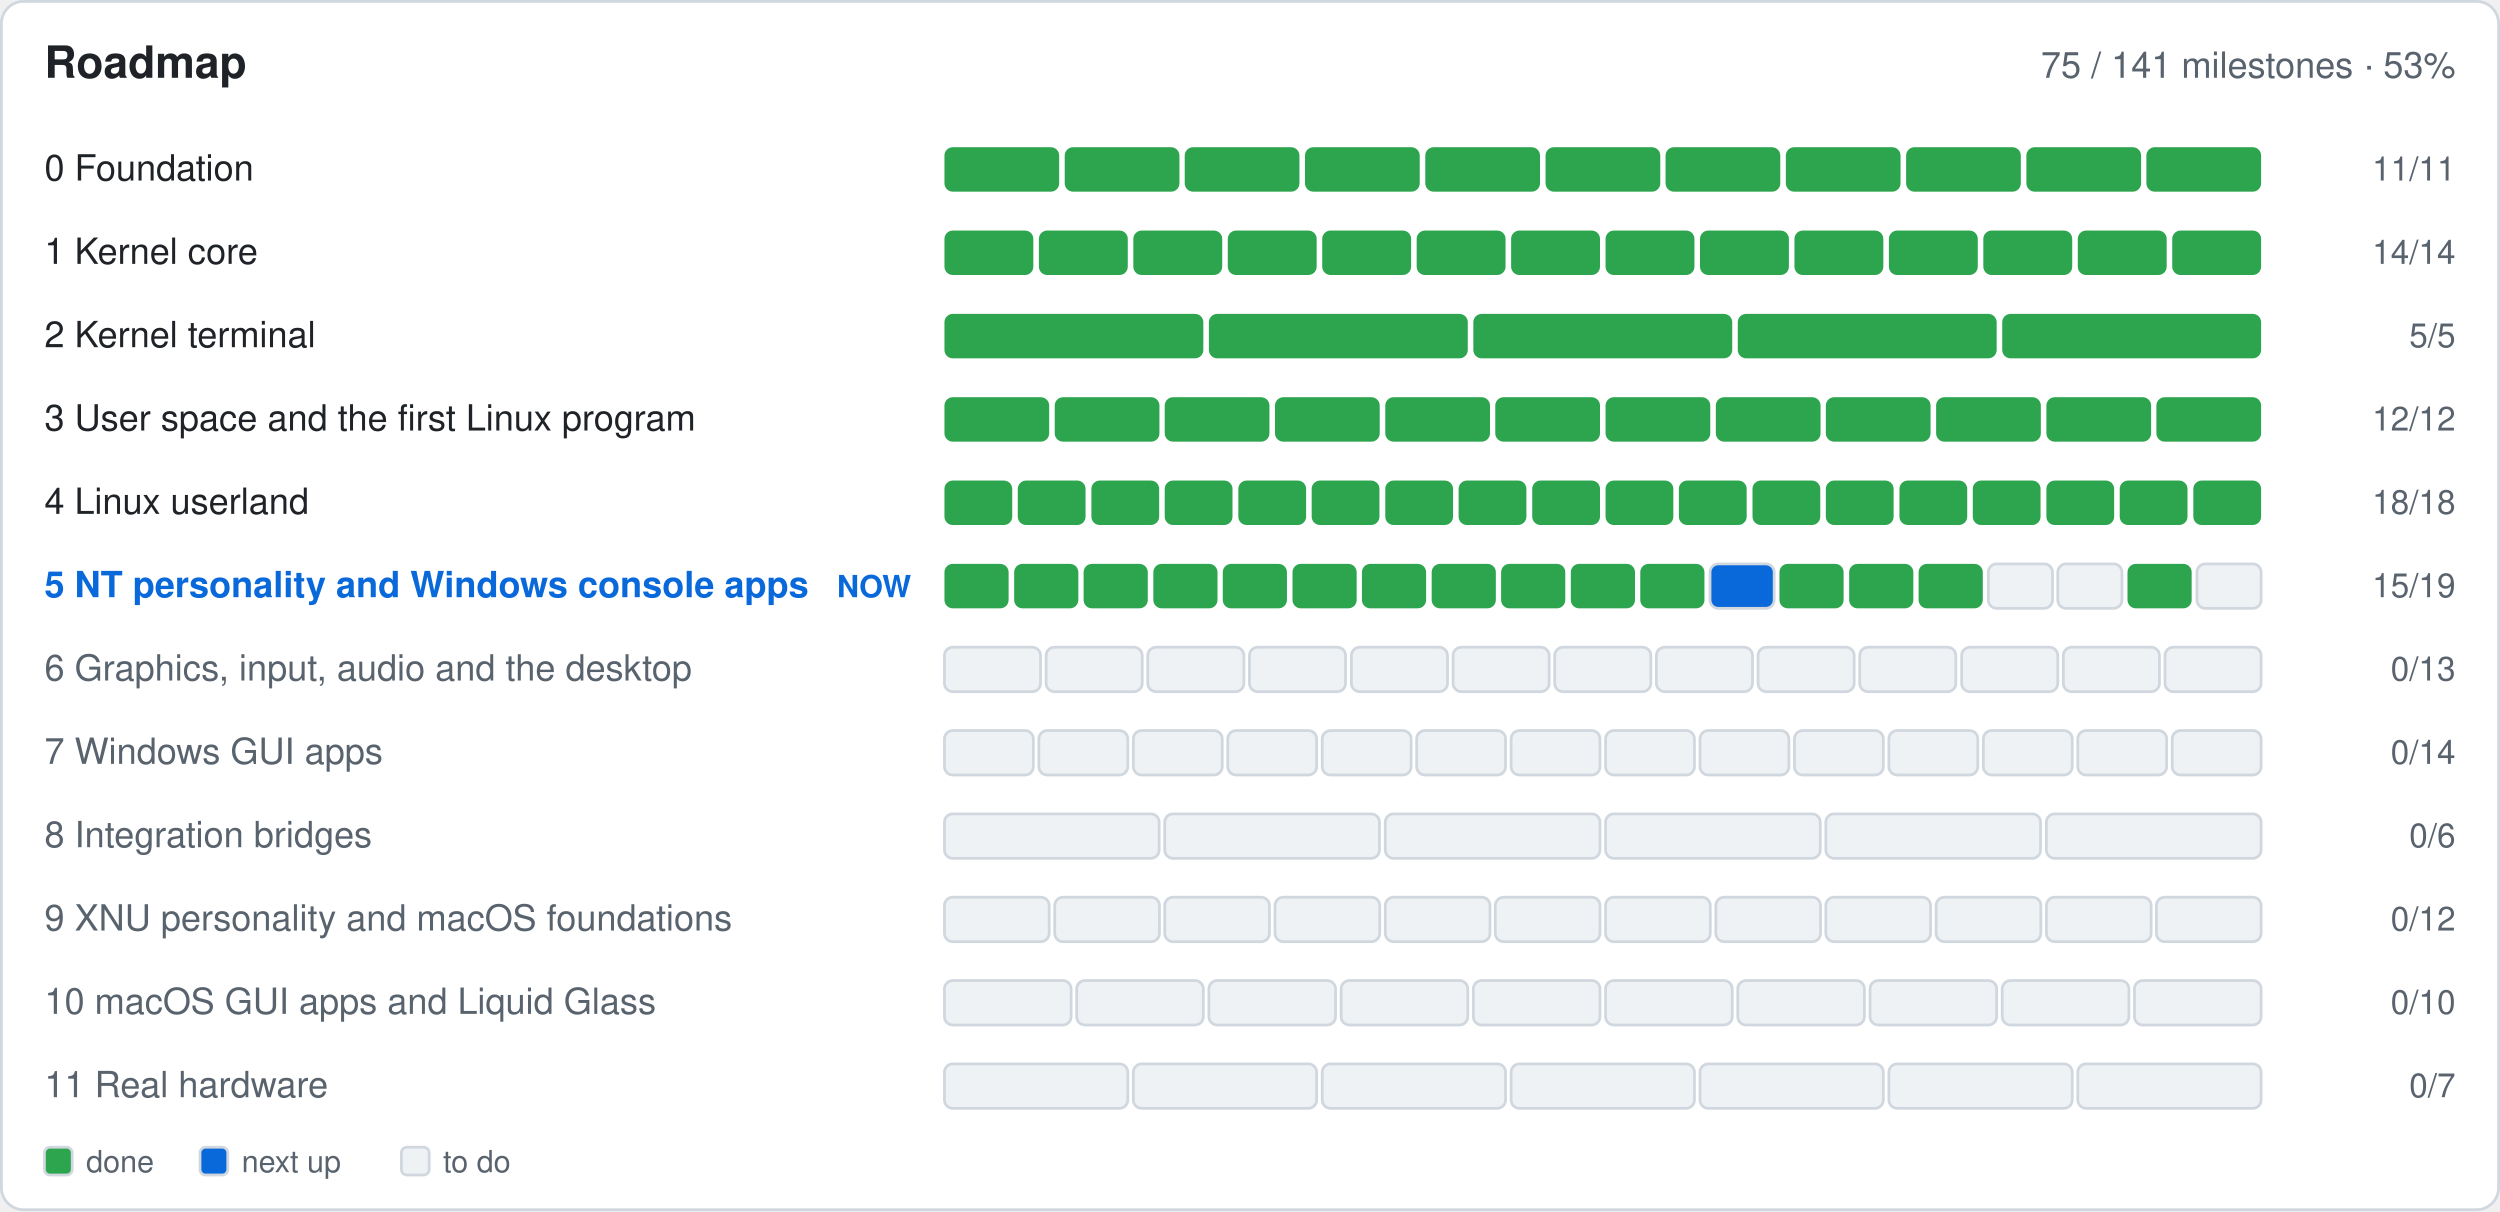
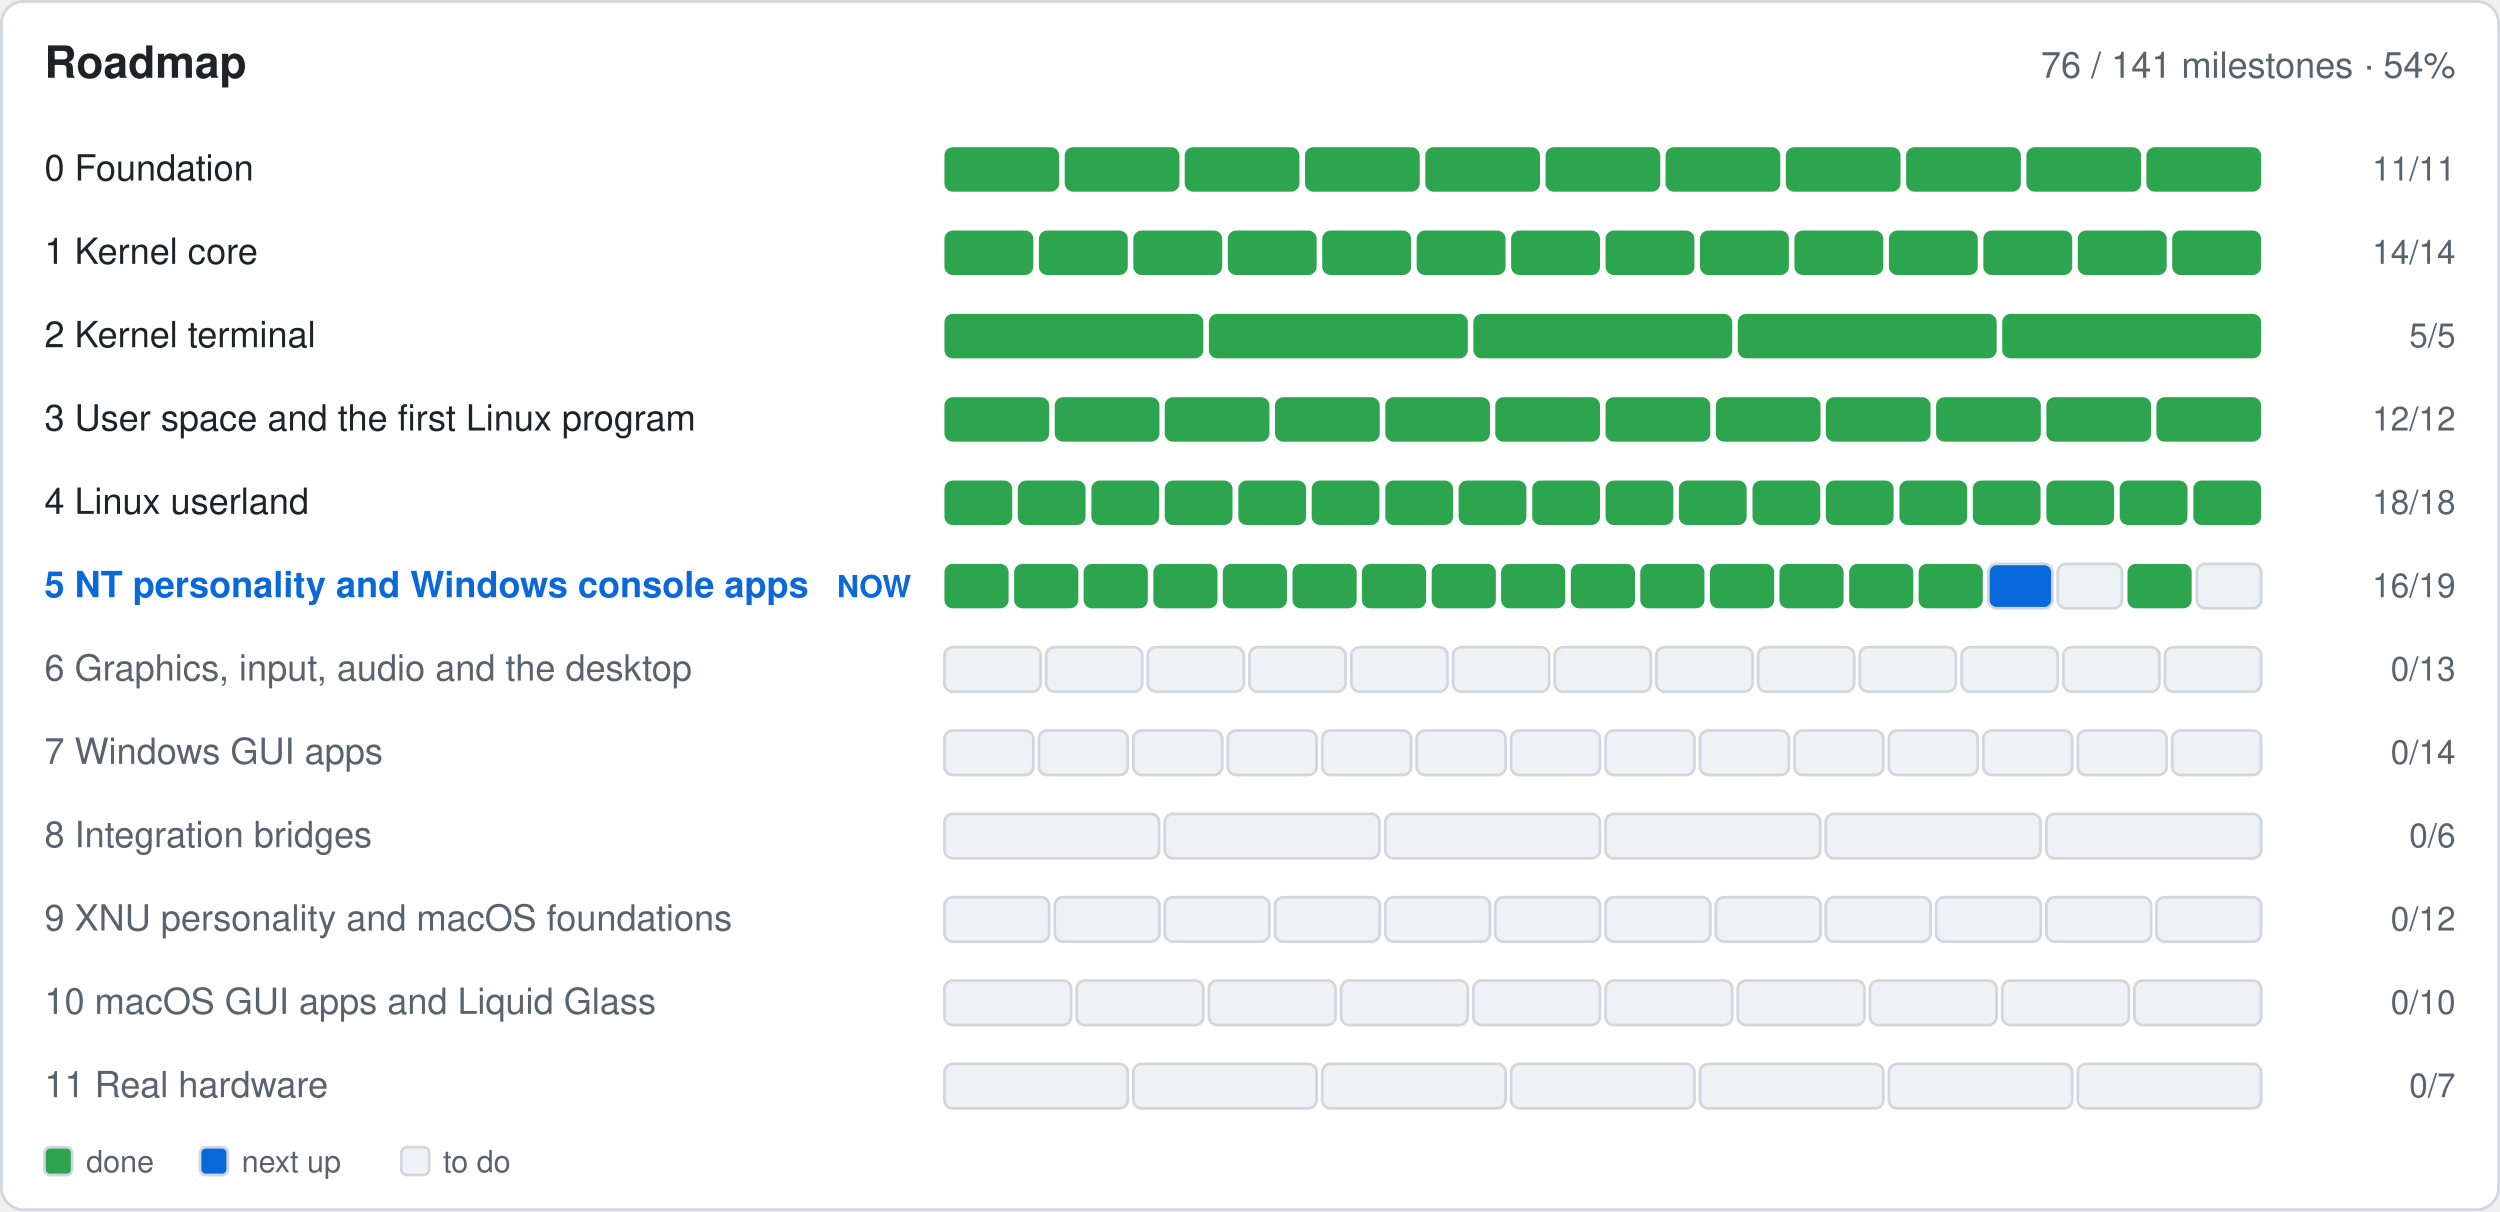
- <svg xmlns="http://www.w3.org/2000/svg" width="900" height="436" viewBox="0 0 900 436" role="img" aria-label="Roadmap: 75 of 141 milestones done">
+ <svg xmlns="http://www.w3.org/2000/svg" width="900" height="436" viewBox="0 0 900 436" role="img" aria-label="Roadmap: 76 of 141 milestones done">
  <rect x="0.5" y="0.5" width="899.0" height="435.0" fill="#ffffff" rx="8" stroke="#d0d7de" />
  <text x="16.0" y="28.0" font-family="-apple-system,BlinkMacSystemFont,'Segoe UI',Helvetica,Arial,sans-serif" font-size="16" font-weight="600" fill="#1f2328" text-anchor="start">Roadmap</text>
-   <text x="884.0" y="28.0" font-family="-apple-system,BlinkMacSystemFont,'Segoe UI',Helvetica,Arial,sans-serif" font-size="13" font-weight="400" fill="#59636e" text-anchor="end">75 / 141 milestones · 53%</text>
+   <text x="884.0" y="28.0" font-family="-apple-system,BlinkMacSystemFont,'Segoe UI',Helvetica,Arial,sans-serif" font-size="13" font-weight="400" fill="#59636e" text-anchor="end">76 / 141 milestones · 54%</text>
  <text x="16.0" y="65.0" font-family="-apple-system,BlinkMacSystemFont,'Segoe UI',Helvetica,Arial,sans-serif" font-size="13" font-weight="400" fill="#1f2328" text-anchor="start"> 0  Foundation</text>
  <g>
    <rect x="340.0" y="53.0" width="41.3" height="16.0" fill="#2da44e" rx="3" />
  </g>
  <g>
    <rect x="383.3" y="53.0" width="41.3" height="16.0" fill="#2da44e" rx="3" />
  </g>
  <g>
    <rect x="426.5" y="53.0" width="41.3" height="16.0" fill="#2da44e" rx="3" />
  </g>
  <g>
    <rect x="469.8" y="53.0" width="41.3" height="16.0" fill="#2da44e" rx="3" />
  </g>
  <g>
    <rect x="513.1" y="53.0" width="41.3" height="16.0" fill="#2da44e" rx="3" />
  </g>
  <g>
    <rect x="556.4" y="53.0" width="41.3" height="16.0" fill="#2da44e" rx="3" />
  </g>
  <g>
    <rect x="599.6" y="53.0" width="41.3" height="16.0" fill="#2da44e" rx="3" />
  </g>
  <g>
    <rect x="642.9" y="53.0" width="41.3" height="16.0" fill="#2da44e" rx="3" />
  </g>
  <g>
    <rect x="686.2" y="53.0" width="41.3" height="16.0" fill="#2da44e" rx="3" />
  </g>
  <g>
    <rect x="729.5" y="53.0" width="41.3" height="16.0" fill="#2da44e" rx="3" />
  </g>
  <g>
    <rect x="772.7" y="53.0" width="41.3" height="16.0" fill="#2da44e" rx="3" />
  </g>
  <text x="884.0" y="65.0" font-family="-apple-system,BlinkMacSystemFont,'Segoe UI',Helvetica,Arial,sans-serif" font-size="12" font-weight="400" fill="#59636e" text-anchor="end">11/11</text>
  <text x="16.0" y="95.0" font-family="-apple-system,BlinkMacSystemFont,'Segoe UI',Helvetica,Arial,sans-serif" font-size="13" font-weight="400" fill="#1f2328" text-anchor="start"> 1  Kernel core</text>
  <g>
    <rect x="340.0" y="83.0" width="32.0" height="16.0" fill="#2da44e" rx="3" />
  </g>
  <g>
    <rect x="374.0" y="83.0" width="32.0" height="16.0" fill="#2da44e" rx="3" />
  </g>
  <g>
    <rect x="408.0" y="83.0" width="32.0" height="16.0" fill="#2da44e" rx="3" />
  </g>
  <g>
    <rect x="442.0" y="83.0" width="32.0" height="16.0" fill="#2da44e" rx="3" />
  </g>
  <g>
    <rect x="476.0" y="83.0" width="32.0" height="16.0" fill="#2da44e" rx="3" />
  </g>
  <g>
    <rect x="510.0" y="83.0" width="32.0" height="16.0" fill="#2da44e" rx="3" />
  </g>
  <g>
    <rect x="544.0" y="83.0" width="32.0" height="16.0" fill="#2da44e" rx="3" />
  </g>
  <g>
    <rect x="578.0" y="83.0" width="32.0" height="16.0" fill="#2da44e" rx="3" />
  </g>
  <g>
    <rect x="612.0" y="83.0" width="32.0" height="16.0" fill="#2da44e" rx="3" />
  </g>
  <g>
    <rect x="646.0" y="83.0" width="32.0" height="16.0" fill="#2da44e" rx="3" />
  </g>
  <g>
    <rect x="680.0" y="83.0" width="32.0" height="16.0" fill="#2da44e" rx="3" />
  </g>
  <g>
    <rect x="714.0" y="83.0" width="32.0" height="16.0" fill="#2da44e" rx="3" />
  </g>
  <g>
    <rect x="748.0" y="83.0" width="32.0" height="16.0" fill="#2da44e" rx="3" />
  </g>
  <g>
    <rect x="782.0" y="83.0" width="32.0" height="16.0" fill="#2da44e" rx="3" />
  </g>
  <text x="884.0" y="95.0" font-family="-apple-system,BlinkMacSystemFont,'Segoe UI',Helvetica,Arial,sans-serif" font-size="12" font-weight="400" fill="#59636e" text-anchor="end">14/14</text>
  <text x="16.0" y="125.0" font-family="-apple-system,BlinkMacSystemFont,'Segoe UI',Helvetica,Arial,sans-serif" font-size="13" font-weight="400" fill="#1f2328" text-anchor="start"> 2  Kernel terminal</text>
  <g>
    <rect x="340.0" y="113.0" width="93.2" height="16.0" fill="#2da44e" rx="3" />
  </g>
  <g>
    <rect x="435.2" y="113.0" width="93.2" height="16.0" fill="#2da44e" rx="3" />
  </g>
  <g>
    <rect x="530.4" y="113.0" width="93.2" height="16.0" fill="#2da44e" rx="3" />
  </g>
  <g>
    <rect x="625.6" y="113.0" width="93.2" height="16.0" fill="#2da44e" rx="3" />
  </g>
  <g>
    <rect x="720.8" y="113.0" width="93.2" height="16.0" fill="#2da44e" rx="3" />
  </g>
  <text x="884.0" y="125.0" font-family="-apple-system,BlinkMacSystemFont,'Segoe UI',Helvetica,Arial,sans-serif" font-size="12" font-weight="400" fill="#59636e" text-anchor="end">5/5</text>
  <text x="16.0" y="155.0" font-family="-apple-system,BlinkMacSystemFont,'Segoe UI',Helvetica,Arial,sans-serif" font-size="13" font-weight="400" fill="#1f2328" text-anchor="start"> 3  User space and the first Linux program</text>
  <g>
    <rect x="340.0" y="143.0" width="37.7" height="16.0" fill="#2da44e" rx="3" />
  </g>
  <g>
    <rect x="379.7" y="143.0" width="37.7" height="16.0" fill="#2da44e" rx="3" />
  </g>
  <g>
    <rect x="419.3" y="143.0" width="37.7" height="16.0" fill="#2da44e" rx="3" />
  </g>
  <g>
    <rect x="459.0" y="143.0" width="37.7" height="16.0" fill="#2da44e" rx="3" />
  </g>
  <g>
    <rect x="498.7" y="143.0" width="37.7" height="16.0" fill="#2da44e" rx="3" />
  </g>
  <g>
    <rect x="538.3" y="143.0" width="37.7" height="16.0" fill="#2da44e" rx="3" />
  </g>
  <g>
    <rect x="578.0" y="143.0" width="37.7" height="16.0" fill="#2da44e" rx="3" />
  </g>
  <g>
    <rect x="617.7" y="143.0" width="37.7" height="16.0" fill="#2da44e" rx="3" />
  </g>
  <g>
    <rect x="657.3" y="143.0" width="37.7" height="16.0" fill="#2da44e" rx="3" />
  </g>
  <g>
    <rect x="697.0" y="143.0" width="37.7" height="16.0" fill="#2da44e" rx="3" />
  </g>
  <g>
    <rect x="736.7" y="143.0" width="37.7" height="16.0" fill="#2da44e" rx="3" />
  </g>
  <g>
    <rect x="776.3" y="143.0" width="37.7" height="16.0" fill="#2da44e" rx="3" />
  </g>
  <text x="884.0" y="155.0" font-family="-apple-system,BlinkMacSystemFont,'Segoe UI',Helvetica,Arial,sans-serif" font-size="12" font-weight="400" fill="#59636e" text-anchor="end">12/12</text>
  <text x="16.0" y="185.0" font-family="-apple-system,BlinkMacSystemFont,'Segoe UI',Helvetica,Arial,sans-serif" font-size="13" font-weight="400" fill="#1f2328" text-anchor="start"> 4  Linux userland</text>
  <g>
    <rect x="340.0" y="173.0" width="24.4" height="16.0" fill="#2da44e" rx="3" />
  </g>
  <g>
    <rect x="366.4" y="173.0" width="24.4" height="16.0" fill="#2da44e" rx="3" />
  </g>
  <g>
    <rect x="392.9" y="173.0" width="24.4" height="16.0" fill="#2da44e" rx="3" />
  </g>
  <g>
    <rect x="419.3" y="173.0" width="24.4" height="16.0" fill="#2da44e" rx="3" />
  </g>
  <g>
    <rect x="445.8" y="173.0" width="24.4" height="16.0" fill="#2da44e" rx="3" />
  </g>
  <g>
    <rect x="472.2" y="173.0" width="24.4" height="16.0" fill="#2da44e" rx="3" />
  </g>
  <g>
    <rect x="498.7" y="173.0" width="24.4" height="16.0" fill="#2da44e" rx="3" />
  </g>
  <g>
    <rect x="525.1" y="173.0" width="24.4" height="16.0" fill="#2da44e" rx="3" />
  </g>
  <g>
    <rect x="551.6" y="173.0" width="24.4" height="16.0" fill="#2da44e" rx="3" />
  </g>
  <g>
    <rect x="578.0" y="173.0" width="24.4" height="16.0" fill="#2da44e" rx="3" />
  </g>
  <g>
    <rect x="604.4" y="173.0" width="24.4" height="16.0" fill="#2da44e" rx="3" />
  </g>
  <g>
    <rect x="630.9" y="173.0" width="24.4" height="16.0" fill="#2da44e" rx="3" />
  </g>
  <g>
    <rect x="657.3" y="173.0" width="24.4" height="16.0" fill="#2da44e" rx="3" />
  </g>
  <g>
    <rect x="683.8" y="173.0" width="24.4" height="16.0" fill="#2da44e" rx="3" />
  </g>
  <g>
    <rect x="710.2" y="173.0" width="24.4" height="16.0" fill="#2da44e" rx="3" />
  </g>
  <g>
    <rect x="736.7" y="173.0" width="24.4" height="16.0" fill="#2da44e" rx="3" />
  </g>
  <g>
    <rect x="763.1" y="173.0" width="24.4" height="16.0" fill="#2da44e" rx="3" />
  </g>
  <g>
    <rect x="789.6" y="173.0" width="24.4" height="16.0" fill="#2da44e" rx="3" />
  </g>
  <text x="884.0" y="185.0" font-family="-apple-system,BlinkMacSystemFont,'Segoe UI',Helvetica,Arial,sans-serif" font-size="12" font-weight="400" fill="#59636e" text-anchor="end">18/18</text>
  <text x="16.0" y="215.0" font-family="-apple-system,BlinkMacSystemFont,'Segoe UI',Helvetica,Arial,sans-serif" font-size="13" font-weight="600" fill="#0969da" text-anchor="start"> 5  NT personality and Windows console apps</text>
  <text x="328.0" y="215.0" font-family="-apple-system,BlinkMacSystemFont,'Segoe UI',Helvetica,Arial,sans-serif" font-size="11" font-weight="600" fill="#0969da" text-anchor="end">NOW</text>
  <g>
    <rect x="340.0" y="203.0" width="23.1" height="16.0" fill="#2da44e" rx="3" />
  </g>
  <g>
    <rect x="365.1" y="203.0" width="23.1" height="16.0" fill="#2da44e" rx="3" />
  </g>
  <g>
    <rect x="390.1" y="203.0" width="23.1" height="16.0" fill="#2da44e" rx="3" />
  </g>
  <g>
    <rect x="415.2" y="203.0" width="23.1" height="16.0" fill="#2da44e" rx="3" />
  </g>
  <g>
    <rect x="440.2" y="203.0" width="23.1" height="16.0" fill="#2da44e" rx="3" />
  </g>
  <g>
    <rect x="465.3" y="203.0" width="23.1" height="16.0" fill="#2da44e" rx="3" />
  </g>
  <g>
    <rect x="490.3" y="203.0" width="23.1" height="16.0" fill="#2da44e" rx="3" />
  </g>
  <g>
    <rect x="515.4" y="203.0" width="23.1" height="16.0" fill="#2da44e" rx="3" />
  </g>
  <g>
    <rect x="540.4" y="203.0" width="23.1" height="16.0" fill="#2da44e" rx="3" />
  </g>
  <g>
    <rect x="565.5" y="203.0" width="23.1" height="16.0" fill="#2da44e" rx="3" />
  </g>
  <g>
    <rect x="590.5" y="203.0" width="23.1" height="16.0" fill="#2da44e" rx="3" />
  </g>
  <g>
-     <rect x="615.6" y="203.0" width="23.1" height="16.0" fill="#0969da" rx="3" stroke="#d0d7de" />
+     <rect x="615.6" y="203.0" width="23.1" height="16.0" fill="#2da44e" rx="3" />
  </g>
  <g>
    <rect x="640.6" y="203.0" width="23.1" height="16.0" fill="#2da44e" rx="3" />
  </g>
  <g>
    <rect x="665.7" y="203.0" width="23.1" height="16.0" fill="#2da44e" rx="3" />
  </g>
  <g>
    <rect x="690.7" y="203.0" width="23.1" height="16.0" fill="#2da44e" rx="3" />
  </g>
  <g>
-     <rect x="715.8" y="203.0" width="23.1" height="16.0" fill="#eff2f5" rx="3" stroke="#d0d7de" />
+     <rect x="715.8" y="203.0" width="23.1" height="16.0" fill="#0969da" rx="3" stroke="#d0d7de" />
  </g>
  <g>
    <rect x="740.8" y="203.0" width="23.1" height="16.0" fill="#eff2f5" rx="3" stroke="#d0d7de" />
  </g>
  <g>
    <rect x="765.9" y="203.0" width="23.1" height="16.0" fill="#2da44e" rx="3" />
  </g>
  <g>
    <rect x="790.9" y="203.0" width="23.1" height="16.0" fill="#eff2f5" rx="3" stroke="#d0d7de" />
  </g>
-   <text x="884.0" y="215.0" font-family="-apple-system,BlinkMacSystemFont,'Segoe UI',Helvetica,Arial,sans-serif" font-size="12" font-weight="400" fill="#59636e" text-anchor="end">15/19</text>
+   <text x="884.0" y="215.0" font-family="-apple-system,BlinkMacSystemFont,'Segoe UI',Helvetica,Arial,sans-serif" font-size="12" font-weight="400" fill="#59636e" text-anchor="end">16/19</text>
  <text x="16.0" y="245.0" font-family="-apple-system,BlinkMacSystemFont,'Segoe UI',Helvetica,Arial,sans-serif" font-size="13" font-weight="400" fill="#59636e" text-anchor="start"> 6  Graphics, input, audio and the desktop</text>
  <g>
    <rect x="340.0" y="233.0" width="34.6" height="16.0" fill="#eff2f5" rx="3" stroke="#d0d7de" />
  </g>
  <g>
    <rect x="376.6" y="233.0" width="34.6" height="16.0" fill="#eff2f5" rx="3" stroke="#d0d7de" />
  </g>
  <g>
    <rect x="413.2" y="233.0" width="34.6" height="16.0" fill="#eff2f5" rx="3" stroke="#d0d7de" />
  </g>
  <g>
    <rect x="449.8" y="233.0" width="34.6" height="16.0" fill="#eff2f5" rx="3" stroke="#d0d7de" />
  </g>
  <g>
    <rect x="486.5" y="233.0" width="34.6" height="16.0" fill="#eff2f5" rx="3" stroke="#d0d7de" />
  </g>
  <g>
    <rect x="523.1" y="233.0" width="34.6" height="16.0" fill="#eff2f5" rx="3" stroke="#d0d7de" />
  </g>
  <g>
    <rect x="559.7" y="233.0" width="34.6" height="16.0" fill="#eff2f5" rx="3" stroke="#d0d7de" />
  </g>
  <g>
    <rect x="596.3" y="233.0" width="34.6" height="16.0" fill="#eff2f5" rx="3" stroke="#d0d7de" />
  </g>
  <g>
    <rect x="632.9" y="233.0" width="34.6" height="16.0" fill="#eff2f5" rx="3" stroke="#d0d7de" />
  </g>
  <g>
    <rect x="669.5" y="233.0" width="34.6" height="16.0" fill="#eff2f5" rx="3" stroke="#d0d7de" />
  </g>
  <g>
    <rect x="706.2" y="233.0" width="34.6" height="16.0" fill="#eff2f5" rx="3" stroke="#d0d7de" />
  </g>
  <g>
    <rect x="742.8" y="233.0" width="34.6" height="16.0" fill="#eff2f5" rx="3" stroke="#d0d7de" />
  </g>
  <g>
    <rect x="779.4" y="233.0" width="34.6" height="16.0" fill="#eff2f5" rx="3" stroke="#d0d7de" />
  </g>
  <text x="884.0" y="245.0" font-family="-apple-system,BlinkMacSystemFont,'Segoe UI',Helvetica,Arial,sans-serif" font-size="12" font-weight="400" fill="#59636e" text-anchor="end">0/13</text>
  <text x="16.0" y="275.0" font-family="-apple-system,BlinkMacSystemFont,'Segoe UI',Helvetica,Arial,sans-serif" font-size="13" font-weight="400" fill="#59636e" text-anchor="start"> 7  Windows GUI apps</text>
  <g>
    <rect x="340.0" y="263.0" width="32.0" height="16.0" fill="#eff2f5" rx="3" stroke="#d0d7de" />
  </g>
  <g>
    <rect x="374.0" y="263.0" width="32.0" height="16.0" fill="#eff2f5" rx="3" stroke="#d0d7de" />
  </g>
  <g>
    <rect x="408.0" y="263.0" width="32.0" height="16.0" fill="#eff2f5" rx="3" stroke="#d0d7de" />
  </g>
  <g>
    <rect x="442.0" y="263.0" width="32.0" height="16.0" fill="#eff2f5" rx="3" stroke="#d0d7de" />
  </g>
  <g>
    <rect x="476.0" y="263.0" width="32.0" height="16.0" fill="#eff2f5" rx="3" stroke="#d0d7de" />
  </g>
  <g>
    <rect x="510.0" y="263.0" width="32.0" height="16.0" fill="#eff2f5" rx="3" stroke="#d0d7de" />
  </g>
  <g>
    <rect x="544.0" y="263.0" width="32.0" height="16.0" fill="#eff2f5" rx="3" stroke="#d0d7de" />
  </g>
  <g>
    <rect x="578.0" y="263.0" width="32.0" height="16.0" fill="#eff2f5" rx="3" stroke="#d0d7de" />
  </g>
  <g>
    <rect x="612.0" y="263.0" width="32.0" height="16.0" fill="#eff2f5" rx="3" stroke="#d0d7de" />
  </g>
  <g>
    <rect x="646.0" y="263.0" width="32.0" height="16.0" fill="#eff2f5" rx="3" stroke="#d0d7de" />
  </g>
  <g>
    <rect x="680.0" y="263.0" width="32.0" height="16.0" fill="#eff2f5" rx="3" stroke="#d0d7de" />
  </g>
  <g>
    <rect x="714.0" y="263.0" width="32.0" height="16.0" fill="#eff2f5" rx="3" stroke="#d0d7de" />
  </g>
  <g>
    <rect x="748.0" y="263.0" width="32.0" height="16.0" fill="#eff2f5" rx="3" stroke="#d0d7de" />
  </g>
  <g>
    <rect x="782.0" y="263.0" width="32.0" height="16.0" fill="#eff2f5" rx="3" stroke="#d0d7de" />
  </g>
  <text x="884.0" y="275.0" font-family="-apple-system,BlinkMacSystemFont,'Segoe UI',Helvetica,Arial,sans-serif" font-size="12" font-weight="400" fill="#59636e" text-anchor="end">0/14</text>
  <text x="16.0" y="305.0" font-family="-apple-system,BlinkMacSystemFont,'Segoe UI',Helvetica,Arial,sans-serif" font-size="13" font-weight="400" fill="#59636e" text-anchor="start"> 8  Integration bridges</text>
  <g>
    <rect x="340.0" y="293.0" width="77.3" height="16.0" fill="#eff2f5" rx="3" stroke="#d0d7de" />
  </g>
  <g>
    <rect x="419.3" y="293.0" width="77.3" height="16.0" fill="#eff2f5" rx="3" stroke="#d0d7de" />
  </g>
  <g>
    <rect x="498.7" y="293.0" width="77.3" height="16.0" fill="#eff2f5" rx="3" stroke="#d0d7de" />
  </g>
  <g>
    <rect x="578.0" y="293.0" width="77.3" height="16.0" fill="#eff2f5" rx="3" stroke="#d0d7de" />
  </g>
  <g>
    <rect x="657.3" y="293.0" width="77.3" height="16.0" fill="#eff2f5" rx="3" stroke="#d0d7de" />
  </g>
  <g>
    <rect x="736.7" y="293.0" width="77.3" height="16.0" fill="#eff2f5" rx="3" stroke="#d0d7de" />
  </g>
  <text x="884.0" y="305.0" font-family="-apple-system,BlinkMacSystemFont,'Segoe UI',Helvetica,Arial,sans-serif" font-size="12" font-weight="400" fill="#59636e" text-anchor="end">0/6</text>
  <text x="16.0" y="335.0" font-family="-apple-system,BlinkMacSystemFont,'Segoe UI',Helvetica,Arial,sans-serif" font-size="13" font-weight="400" fill="#59636e" text-anchor="start"> 9  XNU personality and macOS foundations</text>
  <g>
    <rect x="340.0" y="323.0" width="37.7" height="16.0" fill="#eff2f5" rx="3" stroke="#d0d7de" />
  </g>
  <g>
    <rect x="379.7" y="323.0" width="37.7" height="16.0" fill="#eff2f5" rx="3" stroke="#d0d7de" />
  </g>
  <g>
    <rect x="419.3" y="323.0" width="37.7" height="16.0" fill="#eff2f5" rx="3" stroke="#d0d7de" />
  </g>
  <g>
    <rect x="459.0" y="323.0" width="37.7" height="16.0" fill="#eff2f5" rx="3" stroke="#d0d7de" />
  </g>
  <g>
    <rect x="498.7" y="323.0" width="37.7" height="16.0" fill="#eff2f5" rx="3" stroke="#d0d7de" />
  </g>
  <g>
    <rect x="538.3" y="323.0" width="37.7" height="16.0" fill="#eff2f5" rx="3" stroke="#d0d7de" />
  </g>
  <g>
    <rect x="578.0" y="323.0" width="37.7" height="16.0" fill="#eff2f5" rx="3" stroke="#d0d7de" />
  </g>
  <g>
    <rect x="617.7" y="323.0" width="37.7" height="16.0" fill="#eff2f5" rx="3" stroke="#d0d7de" />
  </g>
  <g>
    <rect x="657.3" y="323.0" width="37.7" height="16.0" fill="#eff2f5" rx="3" stroke="#d0d7de" />
  </g>
  <g>
    <rect x="697.0" y="323.0" width="37.7" height="16.0" fill="#eff2f5" rx="3" stroke="#d0d7de" />
  </g>
  <g>
    <rect x="736.7" y="323.0" width="37.7" height="16.0" fill="#eff2f5" rx="3" stroke="#d0d7de" />
  </g>
  <g>
    <rect x="776.3" y="323.0" width="37.7" height="16.0" fill="#eff2f5" rx="3" stroke="#d0d7de" />
  </g>
  <text x="884.0" y="335.0" font-family="-apple-system,BlinkMacSystemFont,'Segoe UI',Helvetica,Arial,sans-serif" font-size="12" font-weight="400" fill="#59636e" text-anchor="end">0/12</text>
  <text x="16.0" y="365.0" font-family="-apple-system,BlinkMacSystemFont,'Segoe UI',Helvetica,Arial,sans-serif" font-size="13" font-weight="400" fill="#59636e" text-anchor="start">10  macOS GUI apps and Liquid Glass</text>
  <g>
    <rect x="340.0" y="353.0" width="45.6" height="16.0" fill="#eff2f5" rx="3" stroke="#d0d7de" />
  </g>
  <g>
    <rect x="387.6" y="353.0" width="45.6" height="16.0" fill="#eff2f5" rx="3" stroke="#d0d7de" />
  </g>
  <g>
    <rect x="435.2" y="353.0" width="45.6" height="16.0" fill="#eff2f5" rx="3" stroke="#d0d7de" />
  </g>
  <g>
    <rect x="482.8" y="353.0" width="45.6" height="16.0" fill="#eff2f5" rx="3" stroke="#d0d7de" />
  </g>
  <g>
    <rect x="530.4" y="353.0" width="45.6" height="16.0" fill="#eff2f5" rx="3" stroke="#d0d7de" />
  </g>
  <g>
    <rect x="578.0" y="353.0" width="45.6" height="16.0" fill="#eff2f5" rx="3" stroke="#d0d7de" />
  </g>
  <g>
    <rect x="625.6" y="353.0" width="45.6" height="16.0" fill="#eff2f5" rx="3" stroke="#d0d7de" />
  </g>
  <g>
    <rect x="673.2" y="353.0" width="45.6" height="16.0" fill="#eff2f5" rx="3" stroke="#d0d7de" />
  </g>
  <g>
    <rect x="720.8" y="353.0" width="45.6" height="16.0" fill="#eff2f5" rx="3" stroke="#d0d7de" />
  </g>
  <g>
    <rect x="768.4" y="353.0" width="45.6" height="16.0" fill="#eff2f5" rx="3" stroke="#d0d7de" />
  </g>
  <text x="884.0" y="365.0" font-family="-apple-system,BlinkMacSystemFont,'Segoe UI',Helvetica,Arial,sans-serif" font-size="12" font-weight="400" fill="#59636e" text-anchor="end">0/10</text>
  <text x="16.0" y="395.0" font-family="-apple-system,BlinkMacSystemFont,'Segoe UI',Helvetica,Arial,sans-serif" font-size="13" font-weight="400" fill="#59636e" text-anchor="start">11  Real hardware</text>
  <g>
    <rect x="340.0" y="383.0" width="66.0" height="16.0" fill="#eff2f5" rx="3" stroke="#d0d7de" />
  </g>
  <g>
    <rect x="408.0" y="383.0" width="66.0" height="16.0" fill="#eff2f5" rx="3" stroke="#d0d7de" />
  </g>
  <g>
    <rect x="476.0" y="383.0" width="66.0" height="16.0" fill="#eff2f5" rx="3" stroke="#d0d7de" />
  </g>
  <g>
    <rect x="544.0" y="383.0" width="66.0" height="16.0" fill="#eff2f5" rx="3" stroke="#d0d7de" />
  </g>
  <g>
    <rect x="612.0" y="383.0" width="66.0" height="16.0" fill="#eff2f5" rx="3" stroke="#d0d7de" />
  </g>
  <g>
    <rect x="680.0" y="383.0" width="66.0" height="16.0" fill="#eff2f5" rx="3" stroke="#d0d7de" />
  </g>
  <g>
    <rect x="748.0" y="383.0" width="66.0" height="16.0" fill="#eff2f5" rx="3" stroke="#d0d7de" />
  </g>
  <text x="884.0" y="395.0" font-family="-apple-system,BlinkMacSystemFont,'Segoe UI',Helvetica,Arial,sans-serif" font-size="12" font-weight="400" fill="#59636e" text-anchor="end">0/7</text>
  <rect x="16.0" y="413.0" width="10.0" height="10.0" fill="#2da44e" rx="2" stroke="#d0d7de" />
  <text x="31.0" y="422.0" font-family="-apple-system,BlinkMacSystemFont,'Segoe UI',Helvetica,Arial,sans-serif" font-size="11" font-weight="400" fill="#59636e" text-anchor="start">done</text>
  <rect x="72.0" y="413.0" width="10.0" height="10.0" fill="#0969da" rx="2" stroke="#d0d7de" />
  <text x="87.0" y="422.0" font-family="-apple-system,BlinkMacSystemFont,'Segoe UI',Helvetica,Arial,sans-serif" font-size="11" font-weight="400" fill="#59636e" text-anchor="start">next up</text>
  <rect x="144.5" y="413.0" width="10.0" height="10.0" fill="#eff2f5" rx="2" stroke="#d0d7de" />
  <text x="159.5" y="422.0" font-family="-apple-system,BlinkMacSystemFont,'Segoe UI',Helvetica,Arial,sans-serif" font-size="11" font-weight="400" fill="#59636e" text-anchor="start">to do</text>
</svg>
